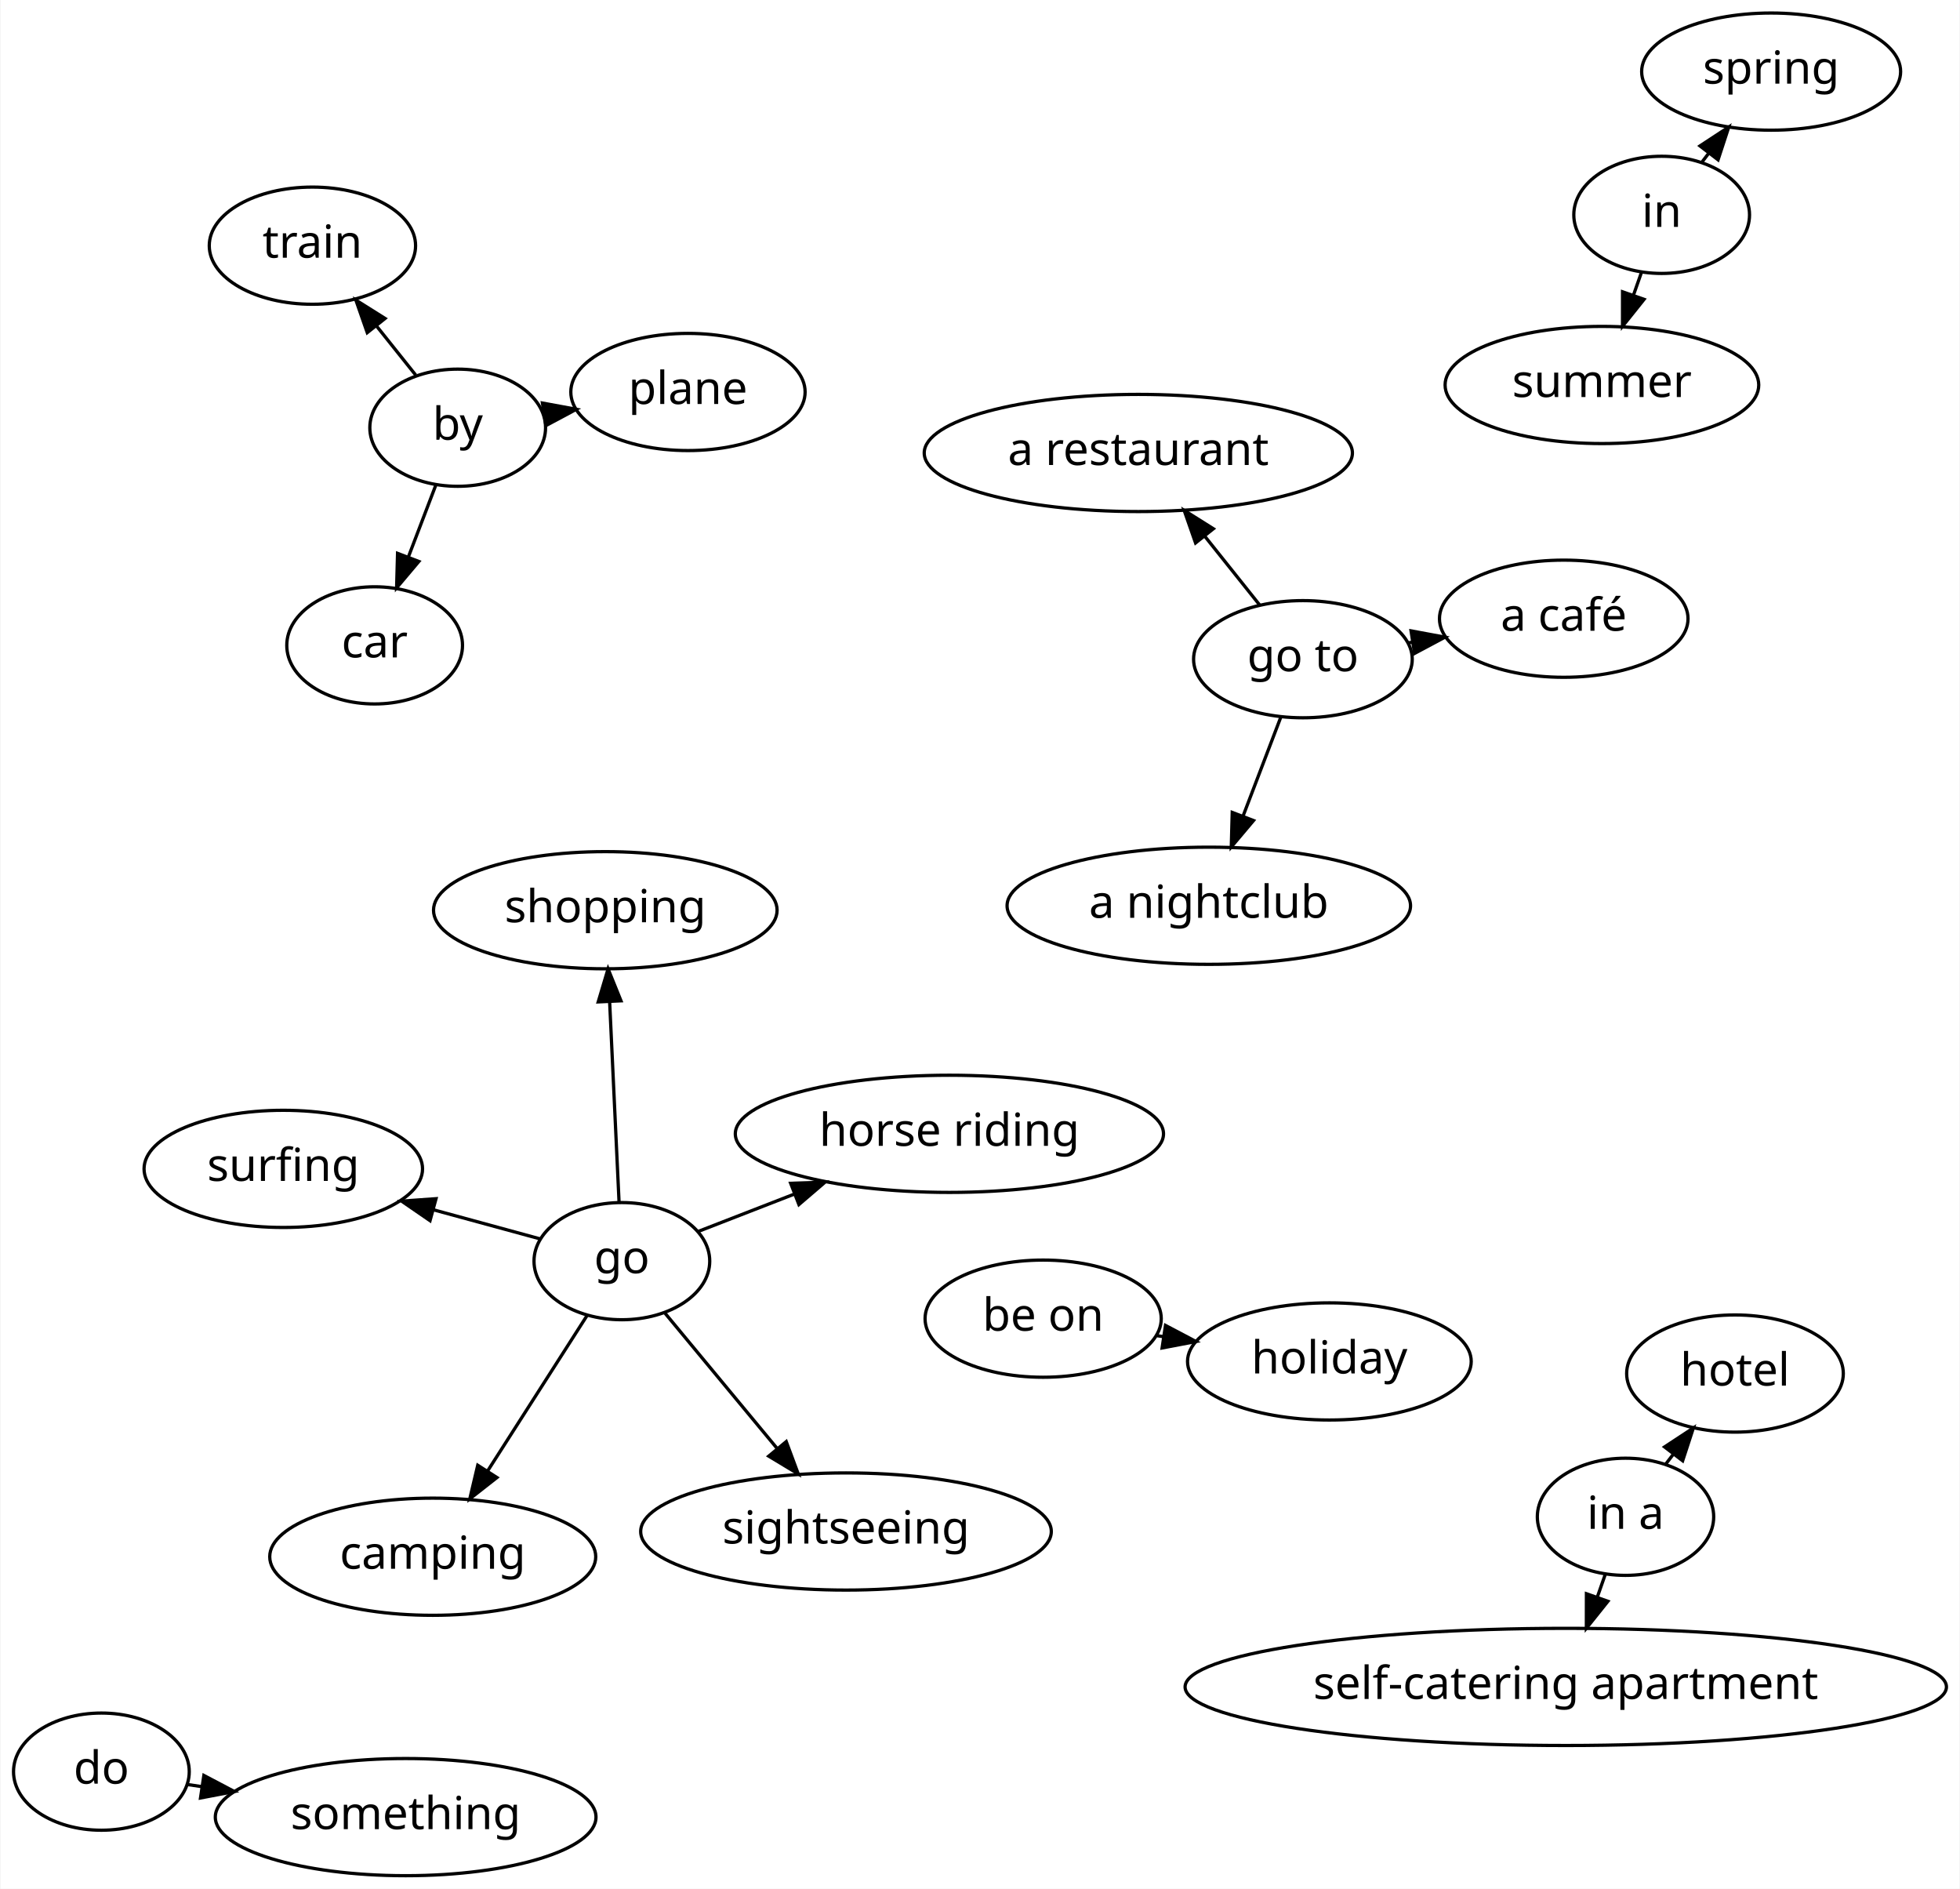
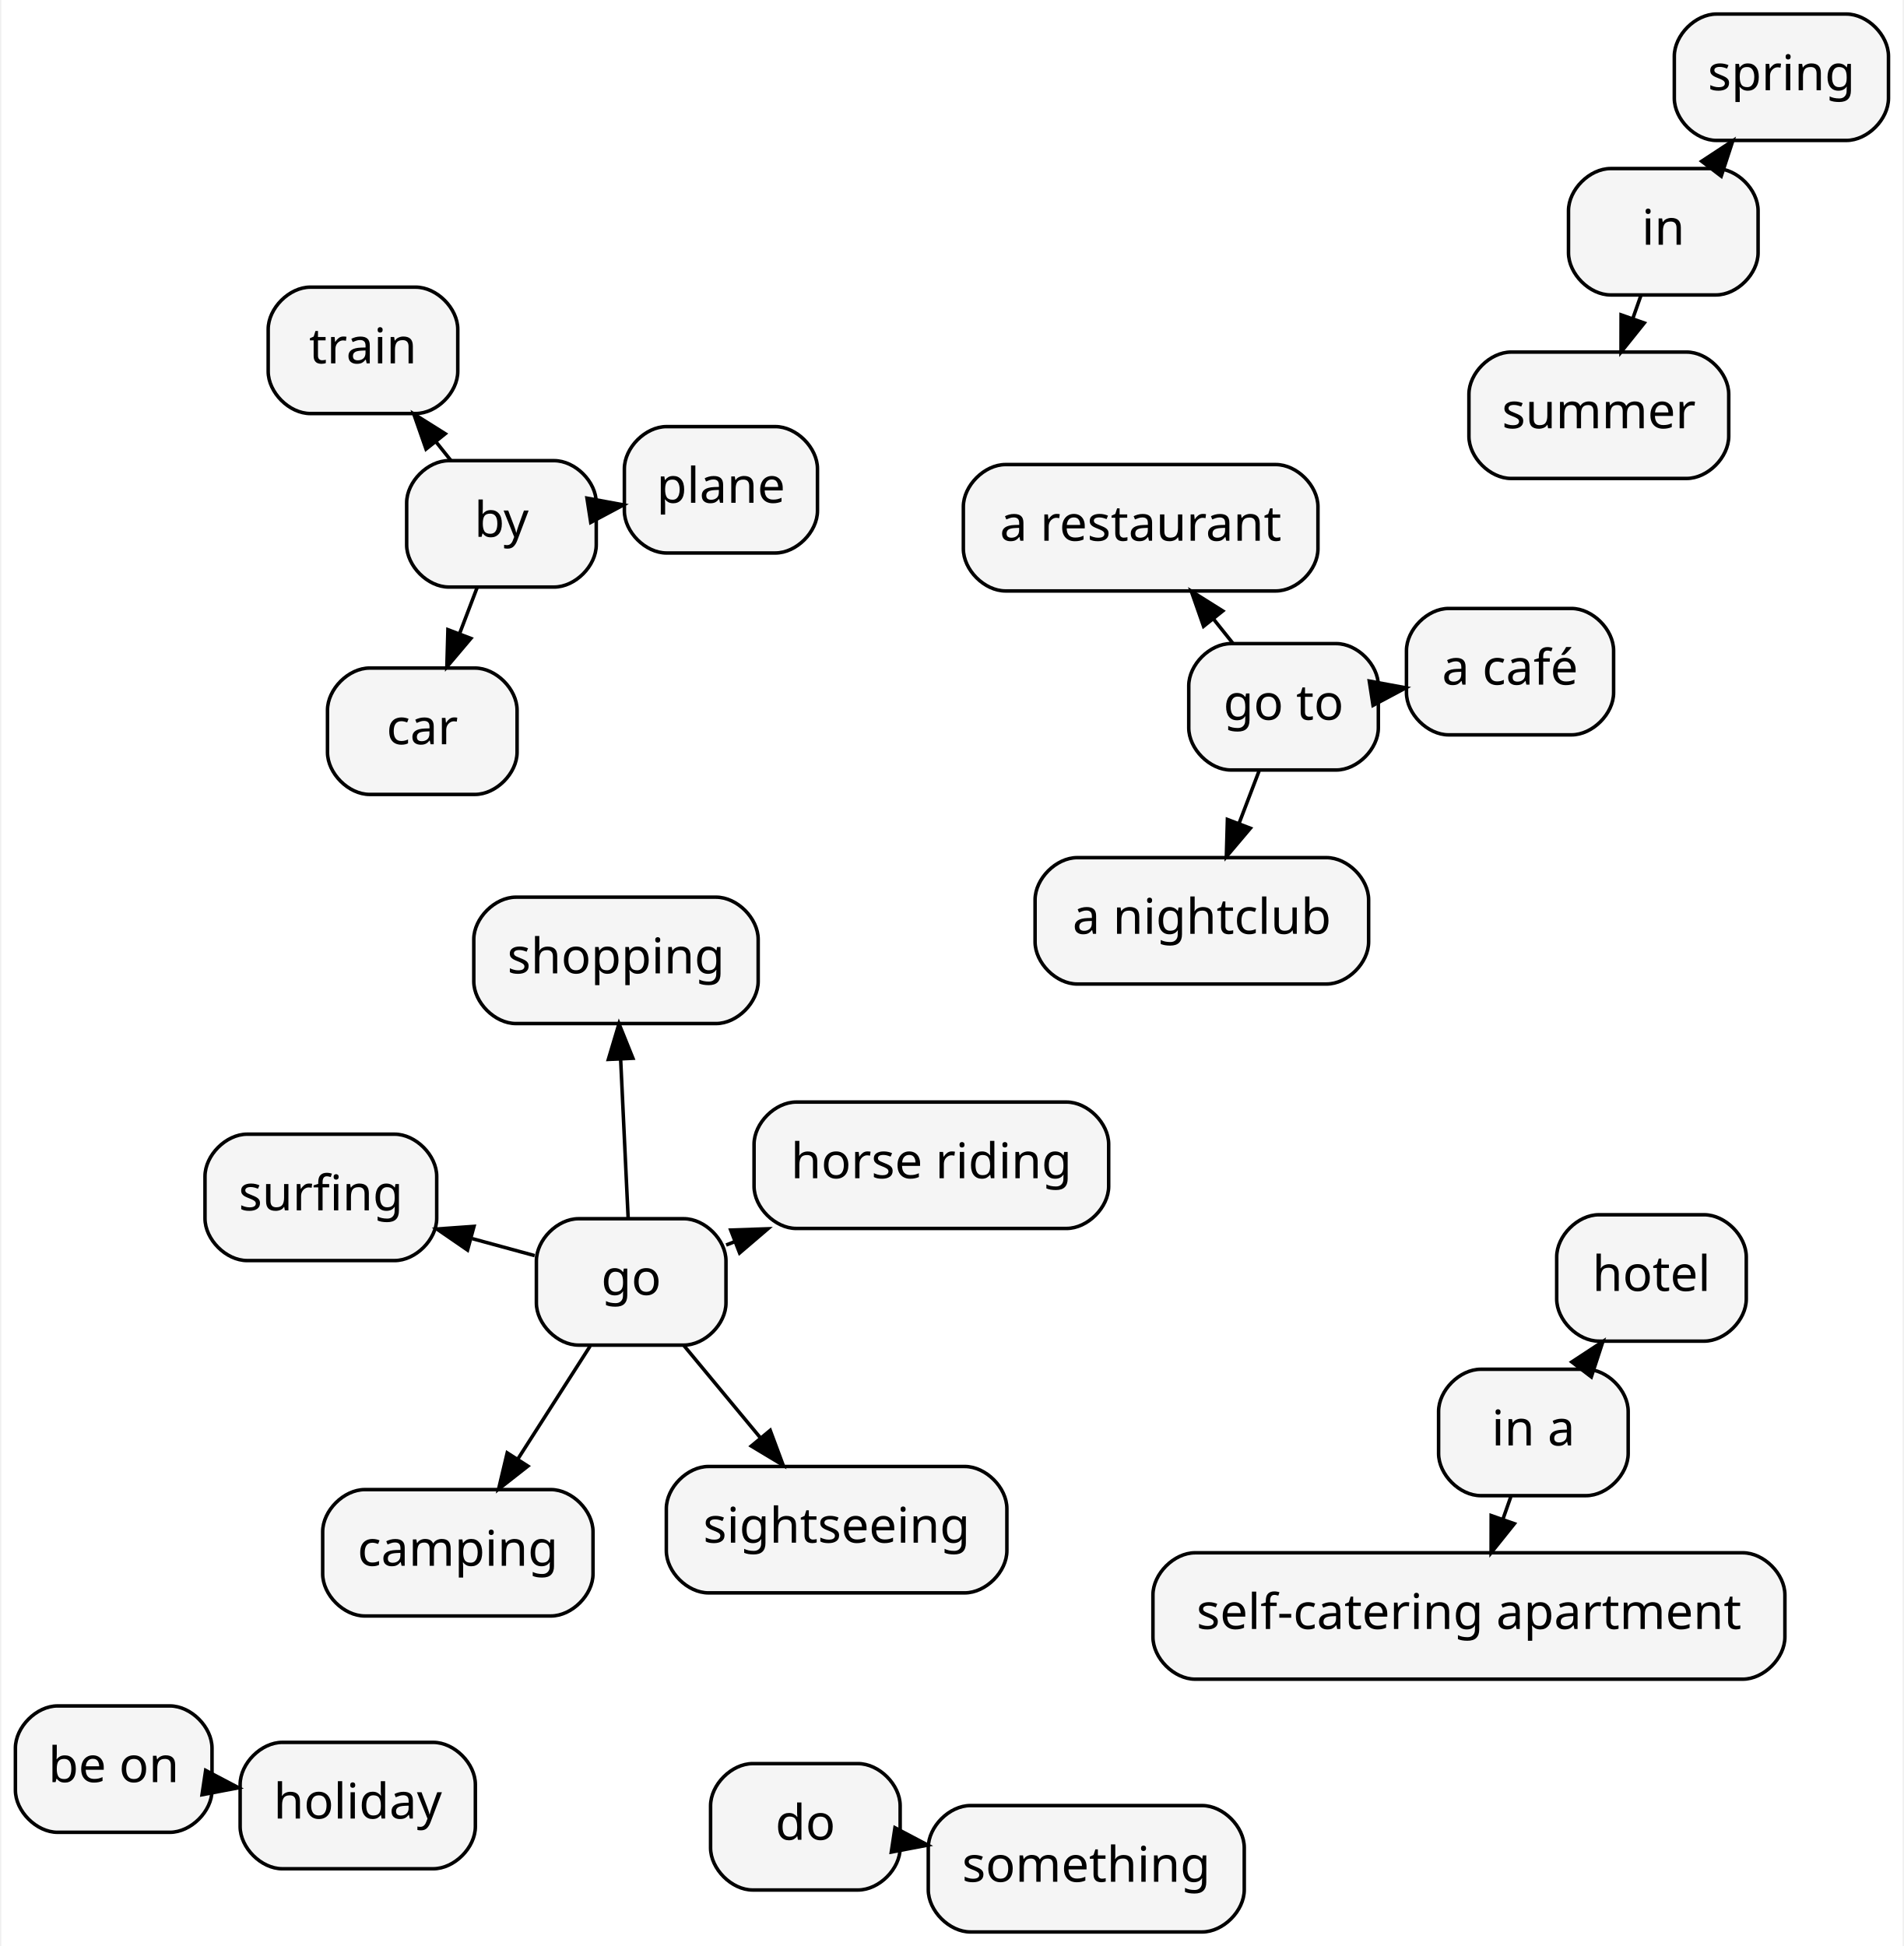
- <svg xmlns="http://www.w3.org/2000/svg" width="602pt" height="580pt" viewBox="0.00 0.00 601.98 580.28">
-   <g id="graph0" class="graph" transform="scale(1 1) rotate(0) translate(4 576.28)">
-     <polygon fill="white" stroke="transparent" points="-4,4 -4,-576.28 597.98,-576.28 597.98,4 -4,4" />
+ <svg xmlns="http://www.w3.org/2000/svg" width="542pt" height="554pt" viewBox="0.00 0.00 541.50 554.28">
+   <g id="graph0" class="graph" transform="scale(1 1) rotate(0) translate(4 550.28)">
+     <polygon fill="white" stroke="transparent" points="-4,4 -4,-550.28 537.5,-550.28 537.5,4 -4,4" />
    <g id="node1" class="node">
-       <ellipse fill="none" stroke="black" cx="136.49" cy="-444.87" rx="27" ry="18" />
-       <text text-anchor="middle" x="136.49" y="-441.17" font-family="Times-Roman" font-size="14.00">by</text>
+       <path fill="#f5f5f5" stroke="black" d="M153.44,-419.07C153.44,-419.07 123.44,-419.07 123.44,-419.07 117.44,-419.07 111.44,-413.07 111.44,-407.07 111.44,-407.07 111.44,-395.07 111.44,-395.07 111.44,-389.07 117.44,-383.07 123.44,-383.07 123.44,-383.07 153.44,-383.07 153.44,-383.07 159.44,-383.07 165.44,-389.07 165.44,-395.07 165.44,-395.07 165.44,-407.07 165.44,-407.07 165.44,-413.07 159.44,-419.07 153.44,-419.07" />
+       <text text-anchor="middle" x="138.44" y="-397.37" font-family="Times-Roman" font-size="14.00">by</text>
    </g>
    <g id="node2" class="node">
-       <ellipse fill="none" stroke="black" cx="207.25" cy="-455.85" rx="36" ry="18" />
-       <text text-anchor="middle" x="207.25" y="-452.15" font-family="Times-Roman" font-size="14.00">plane</text>
+       <path fill="#f5f5f5" stroke="black" d="M216.45,-428.77C216.45,-428.77 185.45,-428.77 185.45,-428.77 179.45,-428.77 173.45,-422.77 173.45,-416.77 173.45,-416.77 173.45,-404.77 173.45,-404.77 173.45,-398.77 179.45,-392.77 185.45,-392.77 185.45,-392.77 216.45,-392.77 216.45,-392.77 222.45,-392.77 228.45,-398.77 228.45,-404.77 228.45,-404.77 228.45,-416.77 228.45,-416.77 228.45,-422.77 222.45,-428.77 216.45,-428.77" />
+       <text text-anchor="middle" x="200.95" y="-407.07" font-family="Times-Roman" font-size="14.00">plane</text>
    </g>
    <g id="edge1" class="edge">
-       <path fill="none" stroke="black" d="M162.84,-448.96C162.94,-448.97 163.05,-448.99 163.15,-449" />
-       <polygon fill="black" stroke="black" points="162.53,-452.45 172.95,-450.53 163.61,-445.53 162.53,-452.45" />
+       <path fill="none" stroke="black" d="M165.68,-405.3C165.83,-405.32 165.99,-405.35 166.15,-405.37" />
+       <polygon fill="black" stroke="black" points="162.8,-408.39 173.22,-406.47 163.87,-401.48 162.8,-408.39" />
    </g>
    <g id="node3" class="node">
-       <ellipse fill="none" stroke="black" cx="110.97" cy="-378" rx="27" ry="18" />
-       <text text-anchor="middle" x="110.97" y="-374.3" font-family="Times-Roman" font-size="14.00">car</text>
+       <path fill="#f5f5f5" stroke="black" d="M130.89,-360C130.89,-360 100.89,-360 100.89,-360 94.89,-360 88.89,-354 88.89,-348 88.89,-348 88.89,-336 88.89,-336 88.89,-330 94.89,-324 100.89,-324 100.89,-324 130.89,-324 130.89,-324 136.89,-324 142.89,-330 142.89,-336 142.89,-336 142.89,-348 142.89,-348 142.89,-354 136.89,-360 130.89,-360" />
+       <text text-anchor="middle" x="115.89" y="-338.3" font-family="Times-Roman" font-size="14.00">car</text>
    </g>
    <g id="edge2" class="edge">
-       <path fill="none" stroke="black" d="M129.79,-427.3C127.2,-420.52 124.18,-412.61 121.32,-405.13" />
-       <polygon fill="black" stroke="black" points="124.55,-403.78 117.72,-395.68 118.01,-406.27 124.55,-403.78" />
+       <path fill="none" stroke="black" d="M131.55,-383.03C129.97,-378.87 128.24,-374.35 126.54,-369.88" />
+       <polygon fill="black" stroke="black" points="129.73,-368.44 122.89,-360.34 123.19,-370.93 129.73,-368.44" />
    </g>
    <g id="node4" class="node">
-       <ellipse fill="none" stroke="black" cx="91.85" cy="-500.8" rx="31.7" ry="18" />
-       <text text-anchor="middle" x="91.85" y="-497.1" font-family="Times-Roman" font-size="14.00">train</text>
+       <path fill="#f5f5f5" stroke="black" d="M114,-468.49C114,-468.49 84,-468.49 84,-468.49 78,-468.49 72,-462.49 72,-456.49 72,-456.49 72,-444.49 72,-444.49 72,-438.49 78,-432.49 84,-432.49 84,-432.49 114,-432.49 114,-432.49 120,-432.49 126,-438.49 126,-444.49 126,-444.49 126,-456.49 126,-456.49 126,-462.49 120,-468.49 114,-468.49" />
+       <text text-anchor="middle" x="99" y="-446.79" font-family="Times-Roman" font-size="14.00">train</text>
    </g>
    <g id="edge3" class="edge">
-       <path fill="none" stroke="black" d="M123.58,-461.05C119.79,-465.79 115.57,-471.08 111.46,-476.23" />
-       <polygon fill="black" stroke="black" points="108.7,-474.08 105.2,-484.08 114.17,-478.44 108.7,-474.08" />
+       <path fill="none" stroke="black" d="M123.98,-419.19C122.59,-420.94 121.15,-422.73 119.72,-424.53" />
+       <polygon fill="black" stroke="black" points="116.96,-422.37 113.46,-432.37 122.43,-426.74 116.96,-422.37" />
    </g>
    <g id="node5" class="node">
-       <ellipse fill="none" stroke="black" cx="495.35" cy="-110.27" rx="27.1" ry="18" />
-       <text text-anchor="middle" x="495.35" y="-106.57" font-family="Times-Roman" font-size="14.00">in a</text>
+       <path fill="#f5f5f5" stroke="black" d="M447.36,-160.27C447.36,-160.27 417.36,-160.27 417.36,-160.27 411.36,-160.27 405.36,-154.27 405.36,-148.27 405.36,-148.27 405.36,-136.27 405.36,-136.27 405.36,-130.27 411.36,-124.27 417.36,-124.27 417.36,-124.27 447.36,-124.27 447.36,-124.27 453.36,-124.27 459.36,-130.27 459.36,-136.27 459.36,-136.27 459.36,-148.27 459.36,-148.27 459.36,-154.27 453.36,-160.27 447.36,-160.27" />
+       <text text-anchor="middle" x="432.36" y="-138.57" font-family="Times-Roman" font-size="14.00">in a</text>
    </g>
    <g id="node6" class="node">
-       <ellipse fill="none" stroke="black" cx="528.99" cy="-154.28" rx="33.29" ry="18" />
-       <text text-anchor="middle" x="528.99" y="-150.58" font-family="Times-Roman" font-size="14.00">hotel</text>
+       <path fill="#f5f5f5" stroke="black" d="M481,-204.28C481,-204.28 451,-204.28 451,-204.28 445,-204.28 439,-198.28 439,-192.28 439,-192.28 439,-180.28 439,-180.28 439,-174.28 445,-168.28 451,-168.28 451,-168.28 481,-168.28 481,-168.28 487,-168.28 493,-174.28 493,-180.28 493,-180.28 493,-192.28 493,-192.28 493,-198.28 487,-204.28 481,-204.28" />
+       <text text-anchor="middle" x="466" y="-182.58" font-family="Times-Roman" font-size="14.00">hotel</text>
    </g>
    <g id="edge4" class="edge">
-       <path fill="none" stroke="black" d="M507.68,-126.41C508.47,-127.43 509.26,-128.47 510.06,-129.52" />
-       <polygon fill="black" stroke="black" points="507.35,-131.73 516.2,-137.55 512.91,-127.48 507.35,-131.73" />
+       <path fill="none" stroke="black" d="M446.24,-160.42C446.36,-160.58 446.48,-160.74 446.6,-160.9" />
+       <polygon fill="black" stroke="black" points="443.3,-162.35 452.16,-168.17 448.86,-158.1 443.3,-162.35" />
    </g>
    <g id="node7" class="node">
-       <ellipse fill="none" stroke="black" cx="476.99" cy="-58" rx="116.98" ry="18" />
-       <text text-anchor="middle" x="476.99" y="-54.3" font-family="Times-Roman" font-size="14.00">self-catering apartment</text>
+       <path fill="#f5f5f5" stroke="black" d="M492,-108C492,-108 336,-108 336,-108 330,-108 324,-102 324,-96 324,-96 324,-84 324,-84 324,-78 330,-72 336,-72 336,-72 492,-72 492,-72 498,-72 504,-78 504,-84 504,-84 504,-96 504,-96 504,-102 498,-108 492,-108" />
+       <text text-anchor="middle" x="414" y="-86.3" font-family="Times-Roman" font-size="14.00">self-catering apartment</text>
    </g>
    <g id="edge5" class="edge">
-       <path fill="none" stroke="black" d="M489.13,-92.57C488.34,-90.33 487.52,-87.98 486.69,-85.62" />
-       <polygon fill="black" stroke="black" points="489.94,-84.31 483.32,-76.03 483.34,-86.63 489.94,-84.31" />
+       <path fill="none" stroke="black" d="M425.94,-123.99C425.2,-121.88 424.43,-119.7 423.66,-117.51" />
+       <polygon fill="black" stroke="black" points="426.94,-116.28 420.32,-108.01 420.34,-118.6 426.94,-116.28" />
    </g>
    <g id="node8" class="node">
-       <ellipse fill="none" stroke="black" cx="186.94" cy="-188.81" rx="27" ry="18" />
-       <text text-anchor="middle" x="186.94" y="-185.11" font-family="Times-Roman" font-size="14.00">go</text>
+       <path fill="#f5f5f5" stroke="black" d="M190.39,-203.15C190.39,-203.15 160.39,-203.15 160.39,-203.15 154.39,-203.15 148.39,-197.15 148.39,-191.15 148.39,-191.15 148.39,-179.15 148.39,-179.15 148.39,-173.15 154.39,-167.15 160.39,-167.15 160.39,-167.15 190.39,-167.15 190.39,-167.15 196.39,-167.15 202.39,-173.15 202.39,-179.15 202.39,-179.15 202.39,-191.15 202.39,-191.15 202.39,-197.15 196.39,-203.15 190.39,-203.15" />
+       <text text-anchor="middle" x="175.39" y="-181.45" font-family="Times-Roman" font-size="14.00">go</text>
    </g>
    <g id="node9" class="node">
-       <ellipse fill="none" stroke="black" cx="255.81" cy="-105.75" rx="63.09" ry="18" />
-       <text text-anchor="middle" x="255.81" y="-102.05" font-family="Times-Roman" font-size="14.00">sightseeing</text>
+       <path fill="#f5f5f5" stroke="black" d="M270.4,-132.58C270.4,-132.58 197.4,-132.58 197.4,-132.58 191.4,-132.58 185.4,-126.58 185.4,-120.58 185.4,-120.58 185.4,-108.58 185.4,-108.58 185.4,-102.58 191.4,-96.58 197.4,-96.58 197.4,-96.58 270.4,-96.58 270.4,-96.58 276.4,-96.58 282.4,-102.58 282.4,-108.58 282.4,-108.58 282.4,-120.58 282.4,-120.58 282.4,-126.58 276.4,-132.58 270.4,-132.58" />
+       <text text-anchor="middle" x="233.9" y="-110.88" font-family="Times-Roman" font-size="14.00">sightseeing</text>
    </g>
    <g id="edge6" class="edge">
-       <path fill="none" stroke="black" d="M200.22,-172.8C209.93,-161.08 223.31,-144.95 234.5,-131.44" />
-       <polygon fill="black" stroke="black" points="237.45,-133.37 241.14,-123.44 232.07,-128.9 237.45,-133.37" />
+       <path fill="none" stroke="black" d="M190.45,-166.97C197.09,-158.97 205.01,-149.42 212.26,-140.67" />
+       <polygon fill="black" stroke="black" points="214.99,-142.87 218.68,-132.94 209.6,-138.4 214.99,-142.87" />
    </g>
    <g id="node10" class="node">
-       <ellipse fill="none" stroke="black" cx="128.82" cy="-98" rx="50.09" ry="18" />
-       <text text-anchor="middle" x="128.82" y="-94.3" font-family="Times-Roman" font-size="14.00">camping</text>
+       <path fill="#f5f5f5" stroke="black" d="M152.52,-126C152.52,-126 99.52,-126 99.52,-126 93.52,-126 87.52,-120 87.52,-114 87.52,-114 87.52,-102 87.52,-102 87.52,-96 93.52,-90 99.52,-90 99.52,-90 152.52,-90 152.52,-90 158.52,-90 164.52,-96 164.52,-102 164.52,-102 164.52,-114 164.52,-114 164.52,-120 158.52,-126 152.52,-126" />
+       <text text-anchor="middle" x="126.02" y="-104.3" font-family="Times-Roman" font-size="14.00">camping</text>
    </g>
    <g id="edge7" class="edge">
-       <path fill="none" stroke="black" d="M176.28,-172.16C167.73,-158.8 155.58,-139.81 145.71,-124.39" />
-       <polygon fill="black" stroke="black" points="148.55,-122.33 140.21,-115.79 142.65,-126.1 148.55,-122.33" />
+       <path fill="none" stroke="black" d="M163.69,-166.86C157.54,-157.26 149.89,-145.3 143.09,-134.68" />
+       <polygon fill="black" stroke="black" points="145.97,-132.69 137.63,-126.15 140.08,-136.46 145.97,-132.69" />
    </g>
    <g id="node11" class="node">
-       <ellipse fill="none" stroke="black" cx="82.9" cy="-217.16" rx="42.79" ry="18" />
-       <text text-anchor="middle" x="82.9" y="-213.46" font-family="Times-Roman" font-size="14.00">surfing</text>
+       <path fill="#f5f5f5" stroke="black" d="M108,-227.23C108,-227.23 66,-227.23 66,-227.23 60,-227.23 54,-221.23 54,-215.23 54,-215.23 54,-203.23 54,-203.23 54,-197.23 60,-191.23 66,-191.23 66,-191.23 108,-191.23 108,-191.23 114,-191.23 120,-197.23 120,-203.23 120,-203.23 120,-215.23 120,-215.23 120,-221.23 114,-227.23 108,-227.23" />
+       <text text-anchor="middle" x="87" y="-205.53" font-family="Times-Roman" font-size="14.00">surfing</text>
    </g>
    <g id="edge8" class="edge">
-       <path fill="none" stroke="black" d="M161.75,-195.67C151.89,-198.36 140.26,-201.53 129,-204.6" />
-       <polygon fill="black" stroke="black" points="127.99,-201.25 119.26,-207.25 129.83,-208 127.99,-201.25" />
+       <path fill="none" stroke="black" d="M147.9,-192.64C142.26,-194.17 136.18,-195.83 130.13,-197.48" />
+       <polygon fill="black" stroke="black" points="128.78,-194.22 120.05,-200.22 130.62,-200.97 128.78,-194.22" />
    </g>
    <g id="node12" class="node">
-       <ellipse fill="none" stroke="black" cx="287.59" cy="-227.93" rx="65.79" ry="18" />
-       <text text-anchor="middle" x="287.59" y="-224.23" font-family="Times-Roman" font-size="14.00">horse riding</text>
+       <path fill="#f5f5f5" stroke="black" d="M299.39,-236.38C299.39,-236.38 222.39,-236.38 222.39,-236.38 216.39,-236.38 210.39,-230.38 210.39,-224.38 210.39,-224.38 210.39,-212.38 210.39,-212.38 210.39,-206.38 216.39,-200.38 222.39,-200.38 222.39,-200.38 299.39,-200.38 299.39,-200.38 305.39,-200.38 311.39,-206.38 311.39,-212.38 311.39,-212.38 311.39,-224.38 311.39,-224.38 311.39,-230.38 305.39,-236.38 299.39,-236.38" />
+       <text text-anchor="middle" x="260.89" y="-214.68" font-family="Times-Roman" font-size="14.00">horse riding</text>
    </g>
    <g id="edge9" class="edge">
-       <path fill="none" stroke="black" d="M210.28,-197.89C219.17,-201.34 229.66,-205.42 240,-209.44" />
-       <polygon fill="black" stroke="black" points="238.81,-212.73 249.39,-213.09 241.34,-206.2 238.81,-212.73" />
+       <path fill="none" stroke="black" d="M202.44,-195.66C203.28,-195.99 204.12,-196.32 204.97,-196.65" />
+       <polygon fill="black" stroke="black" points="203.74,-199.92 214.32,-200.28 206.27,-193.4 203.74,-199.92" />
    </g>
    <g id="node13" class="node">
-       <ellipse fill="none" stroke="black" cx="181.85" cy="-296.63" rx="52.79" ry="18" />
-       <text text-anchor="middle" x="181.85" y="-292.93" font-family="Times-Roman" font-size="14.00">shopping</text>
+       <path fill="#f5f5f5" stroke="black" d="M199.56,-294.74C199.56,-294.74 142.56,-294.74 142.56,-294.74 136.56,-294.74 130.56,-288.74 130.56,-282.74 130.56,-282.74 130.56,-270.74 130.56,-270.74 130.56,-264.74 136.56,-258.74 142.56,-258.74 142.56,-258.74 199.56,-258.74 199.56,-258.74 205.56,-258.74 211.56,-264.74 211.56,-270.74 211.56,-270.74 211.56,-282.74 211.56,-282.74 211.56,-288.74 205.56,-294.74 199.56,-294.74" />
+       <text text-anchor="middle" x="171.06" y="-273.04" font-family="Times-Roman" font-size="14.00">shopping</text>
    </g>
    <g id="edge10" class="edge">
-       <path fill="none" stroke="black" d="M186.07,-207.1C185.28,-223.93 184.09,-249.15 183.18,-268.53" />
-       <polygon fill="black" stroke="black" points="179.67,-268.46 182.7,-278.61 186.67,-268.79 179.67,-268.46" />
+       <path fill="none" stroke="black" d="M174.53,-203.24C173.92,-216.17 173.09,-233.8 172.39,-248.56" />
+       <polygon fill="black" stroke="black" points="168.89,-248.53 171.92,-258.69 175.88,-248.86 168.89,-248.53" />
    </g>
    <g id="node14" class="node">
-       <ellipse fill="none" stroke="black" cx="396.22" cy="-373.75" rx="33.6" ry="18" />
-       <text text-anchor="middle" x="396.22" y="-370.05" font-family="Times-Roman" font-size="14.00">go to</text>
+       <path fill="#f5f5f5" stroke="black" d="M376.2,-366.96C376.2,-366.96 346.2,-366.96 346.2,-366.96 340.2,-366.96 334.2,-360.96 334.2,-354.96 334.2,-354.96 334.2,-342.96 334.2,-342.96 334.2,-336.96 340.2,-330.96 346.2,-330.96 346.2,-330.96 376.2,-330.96 376.2,-330.96 382.2,-330.96 388.2,-336.96 388.2,-342.96 388.2,-342.96 388.2,-354.96 388.2,-354.96 388.2,-360.96 382.2,-366.96 376.2,-366.96" />
+       <text text-anchor="middle" x="361.2" y="-345.26" font-family="Times-Roman" font-size="14.00">go to</text>
    </g>
    <g id="node15" class="node">
-       <ellipse fill="none" stroke="black" cx="476.37" cy="-386.19" rx="38.19" ry="18" />
-       <text text-anchor="middle" x="476.37" y="-382.49" font-family="Times-Roman" font-size="14.00">a café</text>
+       <path fill="#f5f5f5" stroke="black" d="M443.21,-376.97C443.21,-376.97 408.21,-376.97 408.21,-376.97 402.21,-376.97 396.21,-370.97 396.21,-364.97 396.21,-364.97 396.21,-352.97 396.21,-352.97 396.21,-346.97 402.21,-340.97 408.21,-340.97 408.21,-340.97 443.21,-340.97 443.21,-340.97 449.21,-340.97 455.21,-346.97 455.21,-352.97 455.21,-352.97 455.21,-364.97 455.21,-364.97 455.21,-370.97 449.21,-376.97 443.21,-376.97" />
+       <text text-anchor="middle" x="425.71" y="-355.27" font-family="Times-Roman" font-size="14.00">a café</text>
    </g>
    <g id="edge11" class="edge">
-       <path fill="none" stroke="black" d="M428.82,-378.81C429.16,-378.86 429.5,-378.91 429.85,-378.97" />
-       <polygon fill="black" stroke="black" points="429.45,-382.45 439.87,-380.52 430.53,-375.53 429.45,-382.45" />
+       <path fill="none" stroke="black" d="M388.56,-353.21C388.72,-353.23 388.87,-353.26 389.02,-353.28" />
+       <polygon fill="black" stroke="black" points="385.62,-356.29 396.04,-354.37 386.69,-349.38 385.62,-356.29" />
    </g>
    <g id="node16" class="node">
-       <ellipse fill="none" stroke="black" cx="367.3" cy="-298" rx="61.99" ry="18" />
-       <text text-anchor="middle" x="367.3" y="-294.3" font-family="Times-Roman" font-size="14.00">a nightclub</text>
+       <path fill="#f5f5f5" stroke="black" d="M373.43,-306C373.43,-306 302.43,-306 302.43,-306 296.43,-306 290.43,-300 290.43,-294 290.43,-294 290.43,-282 290.43,-282 290.43,-276 296.43,-270 302.43,-270 302.43,-270 373.43,-270 373.43,-270 379.43,-270 385.43,-276 385.43,-282 385.43,-282 385.43,-294 385.43,-294 385.43,-300 379.43,-306 373.43,-306" />
+       <text text-anchor="middle" x="337.93" y="-284.3" font-family="Times-Roman" font-size="14.00">a nightclub</text>
    </g>
    <g id="edge12" class="edge">
-       <path fill="none" stroke="black" d="M389.37,-355.8C385.94,-346.81 381.7,-335.72 377.87,-325.67" />
-       <polygon fill="black" stroke="black" points="381.04,-324.18 374.21,-316.08 374.5,-326.68 381.04,-324.18" />
+       <path fill="none" stroke="black" d="M354.22,-330.67C352.43,-325.97 350.45,-320.8 348.52,-315.74" />
+       <polygon fill="black" stroke="black" points="351.75,-314.37 344.91,-306.28 345.21,-316.87 351.75,-314.37" />
    </g>
    <g id="node17" class="node">
-       <ellipse fill="none" stroke="black" cx="345.64" cy="-437.11" rx="65.79" ry="18" />
-       <text text-anchor="middle" x="345.64" y="-433.41" font-family="Times-Roman" font-size="14.00">a restaurant</text>
+       <path fill="#f5f5f5" stroke="black" d="M359,-417.96C359,-417.96 282,-417.96 282,-417.96 276,-417.96 270,-411.96 270,-405.96 270,-405.96 270,-393.96 270,-393.96 270,-387.96 276,-381.96 282,-381.96 282,-381.96 359,-381.96 359,-381.96 365,-381.96 371,-387.96 371,-393.96 371,-393.96 371,-405.96 371,-405.96 371,-411.96 365,-417.96 359,-417.96" />
+       <text text-anchor="middle" x="320.5" y="-396.26" font-family="Times-Roman" font-size="14.00">a restaurant</text>
    </g>
    <g id="edge13" class="edge">
-       <path fill="none" stroke="black" d="M382.93,-390.4C377.8,-396.83 371.81,-404.33 366.15,-411.42" />
-       <polygon fill="black" stroke="black" points="363.23,-409.47 359.73,-419.47 368.7,-413.83 363.23,-409.47" />
+       <path fill="none" stroke="black" d="M346.74,-367.09C344.94,-369.34 343.07,-371.68 341.2,-374.02" />
+       <polygon fill="black" stroke="black" points="338.42,-371.89 334.92,-381.89 343.89,-376.26 338.42,-371.89" />
    </g>
    <g id="node18" class="node">
-       <ellipse fill="none" stroke="black" cx="316.4" cy="-171.14" rx="36.29" ry="18" />
-       <text text-anchor="middle" x="316.4" y="-167.44" font-family="Times-Roman" font-size="14.00">be on</text>
+       <path fill="#f5f5f5" stroke="black" d="M44,-64.38C44,-64.38 12,-64.38 12,-64.38 6,-64.38 0,-58.38 0,-52.38 0,-52.38 0,-40.38 0,-40.38 0,-34.38 6,-28.38 12,-28.38 12,-28.38 44,-28.38 44,-28.38 50,-28.38 56,-34.38 56,-40.38 56,-40.38 56,-52.38 56,-52.38 56,-58.38 50,-64.38 44,-64.38" />
+       <text text-anchor="middle" x="28" y="-42.68" font-family="Times-Roman" font-size="14.00">be on</text>
    </g>
    <g id="node19" class="node">
-       <ellipse fill="none" stroke="black" cx="404.35" cy="-158" rx="43.59" ry="18" />
-       <text text-anchor="middle" x="404.35" y="-154.3" font-family="Times-Roman" font-size="14.00">holiday</text>
+       <path fill="#f5f5f5" stroke="black" d="M119.01,-54C119.01,-54 76.01,-54 76.01,-54 70.01,-54 64.01,-48 64.01,-42 64.01,-42 64.01,-30 64.01,-30 64.01,-24 70.01,-18 76.01,-18 76.01,-18 119.01,-18 119.01,-18 125.01,-18 131.01,-24 131.01,-30 131.01,-30 131.01,-42 131.01,-42 131.01,-48 125.01,-54 119.01,-54" />
+       <text text-anchor="middle" x="97.51" y="-32.3" font-family="Times-Roman" font-size="14.00">holiday</text>
    </g>
    <g id="edge14" class="edge">
-       <path fill="none" stroke="black" d="M351.41,-165.91C352.02,-165.82 352.64,-165.73 353.26,-165.63" />
-       <polygon fill="black" stroke="black" points="353.99,-169.06 363.36,-164.12 352.95,-162.14 353.99,-169.06" />
+       <path fill="none" stroke="black" d="M56.27,-42.16C56.42,-42.14 56.57,-42.12 56.72,-42.09" />
+       <polygon fill="black" stroke="black" points="54.19,-46.01 63.57,-41.07 53.16,-39.09 54.19,-46.01" />
    </g>
    <g id="node20" class="node">
-       <ellipse fill="none" stroke="black" cx="27" cy="-31.97" rx="27" ry="18" />
-       <text text-anchor="middle" x="27" y="-28.27" font-family="Times-Roman" font-size="14.00">do</text>
+       <path fill="#f5f5f5" stroke="black" d="M240,-47.95C240,-47.95 210,-47.95 210,-47.95 204,-47.95 198,-41.95 198,-35.95 198,-35.95 198,-23.95 198,-23.95 198,-17.95 204,-11.95 210,-11.95 210,-11.95 240,-11.95 240,-11.95 246,-11.95 252,-17.95 252,-23.95 252,-23.95 252,-35.95 252,-35.95 252,-41.95 246,-47.95 240,-47.95" />
+       <text text-anchor="middle" x="225" y="-26.25" font-family="Times-Roman" font-size="14.00">do</text>
    </g>
    <g id="node21" class="node">
-       <ellipse fill="none" stroke="black" cx="120.5" cy="-18" rx="58.49" ry="18" />
-       <text text-anchor="middle" x="120.5" y="-14.3" font-family="Times-Roman" font-size="14.00">something</text>
+       <path fill="#f5f5f5" stroke="black" d="M338.01,-36C338.01,-36 272.01,-36 272.01,-36 266.01,-36 260.01,-30 260.01,-24 260.01,-24 260.01,-12 260.01,-12 260.01,-6 266.01,0 272.01,0 272.01,0 338.01,0 338.01,0 344.01,0 350.01,-6 350.01,-12 350.01,-12 350.01,-24 350.01,-24 350.01,-30 344.01,-36 338.01,-36" />
+       <text text-anchor="middle" x="305.01" y="-14.3" font-family="Times-Roman" font-size="14.00">something</text>
    </g>
    <g id="edge15" class="edge">
-       <path fill="none" stroke="black" d="M53.54,-28C54.96,-27.79 56.41,-27.58 57.88,-27.36" />
-       <polygon fill="black" stroke="black" points="58.49,-30.8 67.87,-25.86 57.46,-23.88 58.49,-30.8" />
+       <path fill="none" stroke="black" d="M252.09,-25.91C252.25,-25.88 252.4,-25.86 252.56,-25.84" />
+       <polygon fill="black" stroke="black" points="250.52,-29.68 259.89,-24.74 249.48,-22.76 250.52,-29.68" />
    </g>
    <g id="node22" class="node">
-       <ellipse fill="none" stroke="black" cx="506.46" cy="-510.27" rx="27" ry="18" />
-       <text text-anchor="middle" x="506.46" y="-506.57" font-family="Times-Roman" font-size="14.00">in</text>
+       <path fill="#f5f5f5" stroke="black" d="M484.36,-502.27C484.36,-502.27 454.36,-502.27 454.36,-502.27 448.36,-502.27 442.36,-496.27 442.36,-490.27 442.36,-490.27 442.36,-478.27 442.36,-478.27 442.36,-472.27 448.36,-466.27 454.36,-466.27 454.36,-466.27 484.36,-466.27 484.36,-466.27 490.36,-466.27 496.36,-472.27 496.36,-478.27 496.36,-478.27 496.36,-490.27 496.36,-490.27 496.36,-496.27 490.36,-502.27 484.36,-502.27" />
+       <text text-anchor="middle" x="469.36" y="-480.57" font-family="Times-Roman" font-size="14.00">in</text>
    </g>
    <g id="node23" class="node">
-       <ellipse fill="none" stroke="black" cx="540.1" cy="-554.28" rx="39.79" ry="18" />
-       <text text-anchor="middle" x="540.1" y="-550.58" font-family="Times-Roman" font-size="14.00">spring</text>
+       <path fill="#f5f5f5" stroke="black" d="M521.5,-546.28C521.5,-546.28 484.5,-546.28 484.5,-546.28 478.5,-546.28 472.5,-540.28 472.5,-534.28 472.5,-534.28 472.5,-522.28 472.5,-522.28 472.5,-516.28 478.5,-510.28 484.5,-510.28 484.5,-510.28 521.5,-510.28 521.5,-510.28 527.5,-510.28 533.5,-516.28 533.5,-522.28 533.5,-522.28 533.5,-534.28 533.5,-534.28 533.5,-540.28 527.5,-546.28 521.5,-546.28" />
+       <text text-anchor="middle" x="503" y="-524.58" font-family="Times-Roman" font-size="14.00">spring</text>
    </g>
    <g id="edge16" class="edge">
-       <path fill="none" stroke="black" d="M518.79,-526.41C519.47,-527.29 520.15,-528.19 520.84,-529.09" />
-       <polygon fill="black" stroke="black" points="518.23,-531.44 527.08,-537.25 523.79,-527.18 518.23,-531.44" />
+       <path fill="none" stroke="black" d="M483.24,-502.42C483.36,-502.58 483.48,-502.74 483.6,-502.9" />
+       <polygon fill="black" stroke="black" points="480.3,-504.35 489.16,-510.17 485.86,-500.1 480.3,-504.35" />
    </g>
    <g id="node24" class="node">
-       <ellipse fill="none" stroke="black" cx="488.1" cy="-458" rx="48.19" ry="18" />
-       <text text-anchor="middle" x="488.1" y="-454.3" font-family="Times-Roman" font-size="14.00">summer</text>
+       <path fill="#f5f5f5" stroke="black" d="M476,-450C476,-450 426,-450 426,-450 420,-450 414,-444 414,-438 414,-438 414,-426 414,-426 414,-420 420,-414 426,-414 426,-414 476,-414 476,-414 482,-414 488,-420 488,-426 488,-426 488,-438 488,-438 488,-444 482,-450 476,-450" />
+       <text text-anchor="middle" x="451" y="-428.3" font-family="Times-Roman" font-size="14.00">summer</text>
    </g>
    <g id="edge17" class="edge">
-       <path fill="none" stroke="black" d="M500.24,-492.57C499.45,-490.33 498.63,-487.98 497.8,-485.62" />
-       <polygon fill="black" stroke="black" points="501.05,-484.31 494.43,-476.03 494.44,-486.63 501.05,-484.31" />
+       <path fill="none" stroke="black" d="M462.94,-465.99C462.2,-463.88 461.43,-461.7 460.66,-459.51" />
+       <polygon fill="black" stroke="black" points="463.94,-458.28 457.32,-450.01 457.34,-460.6 463.94,-458.28" />
    </g>
  </g>
</svg>
